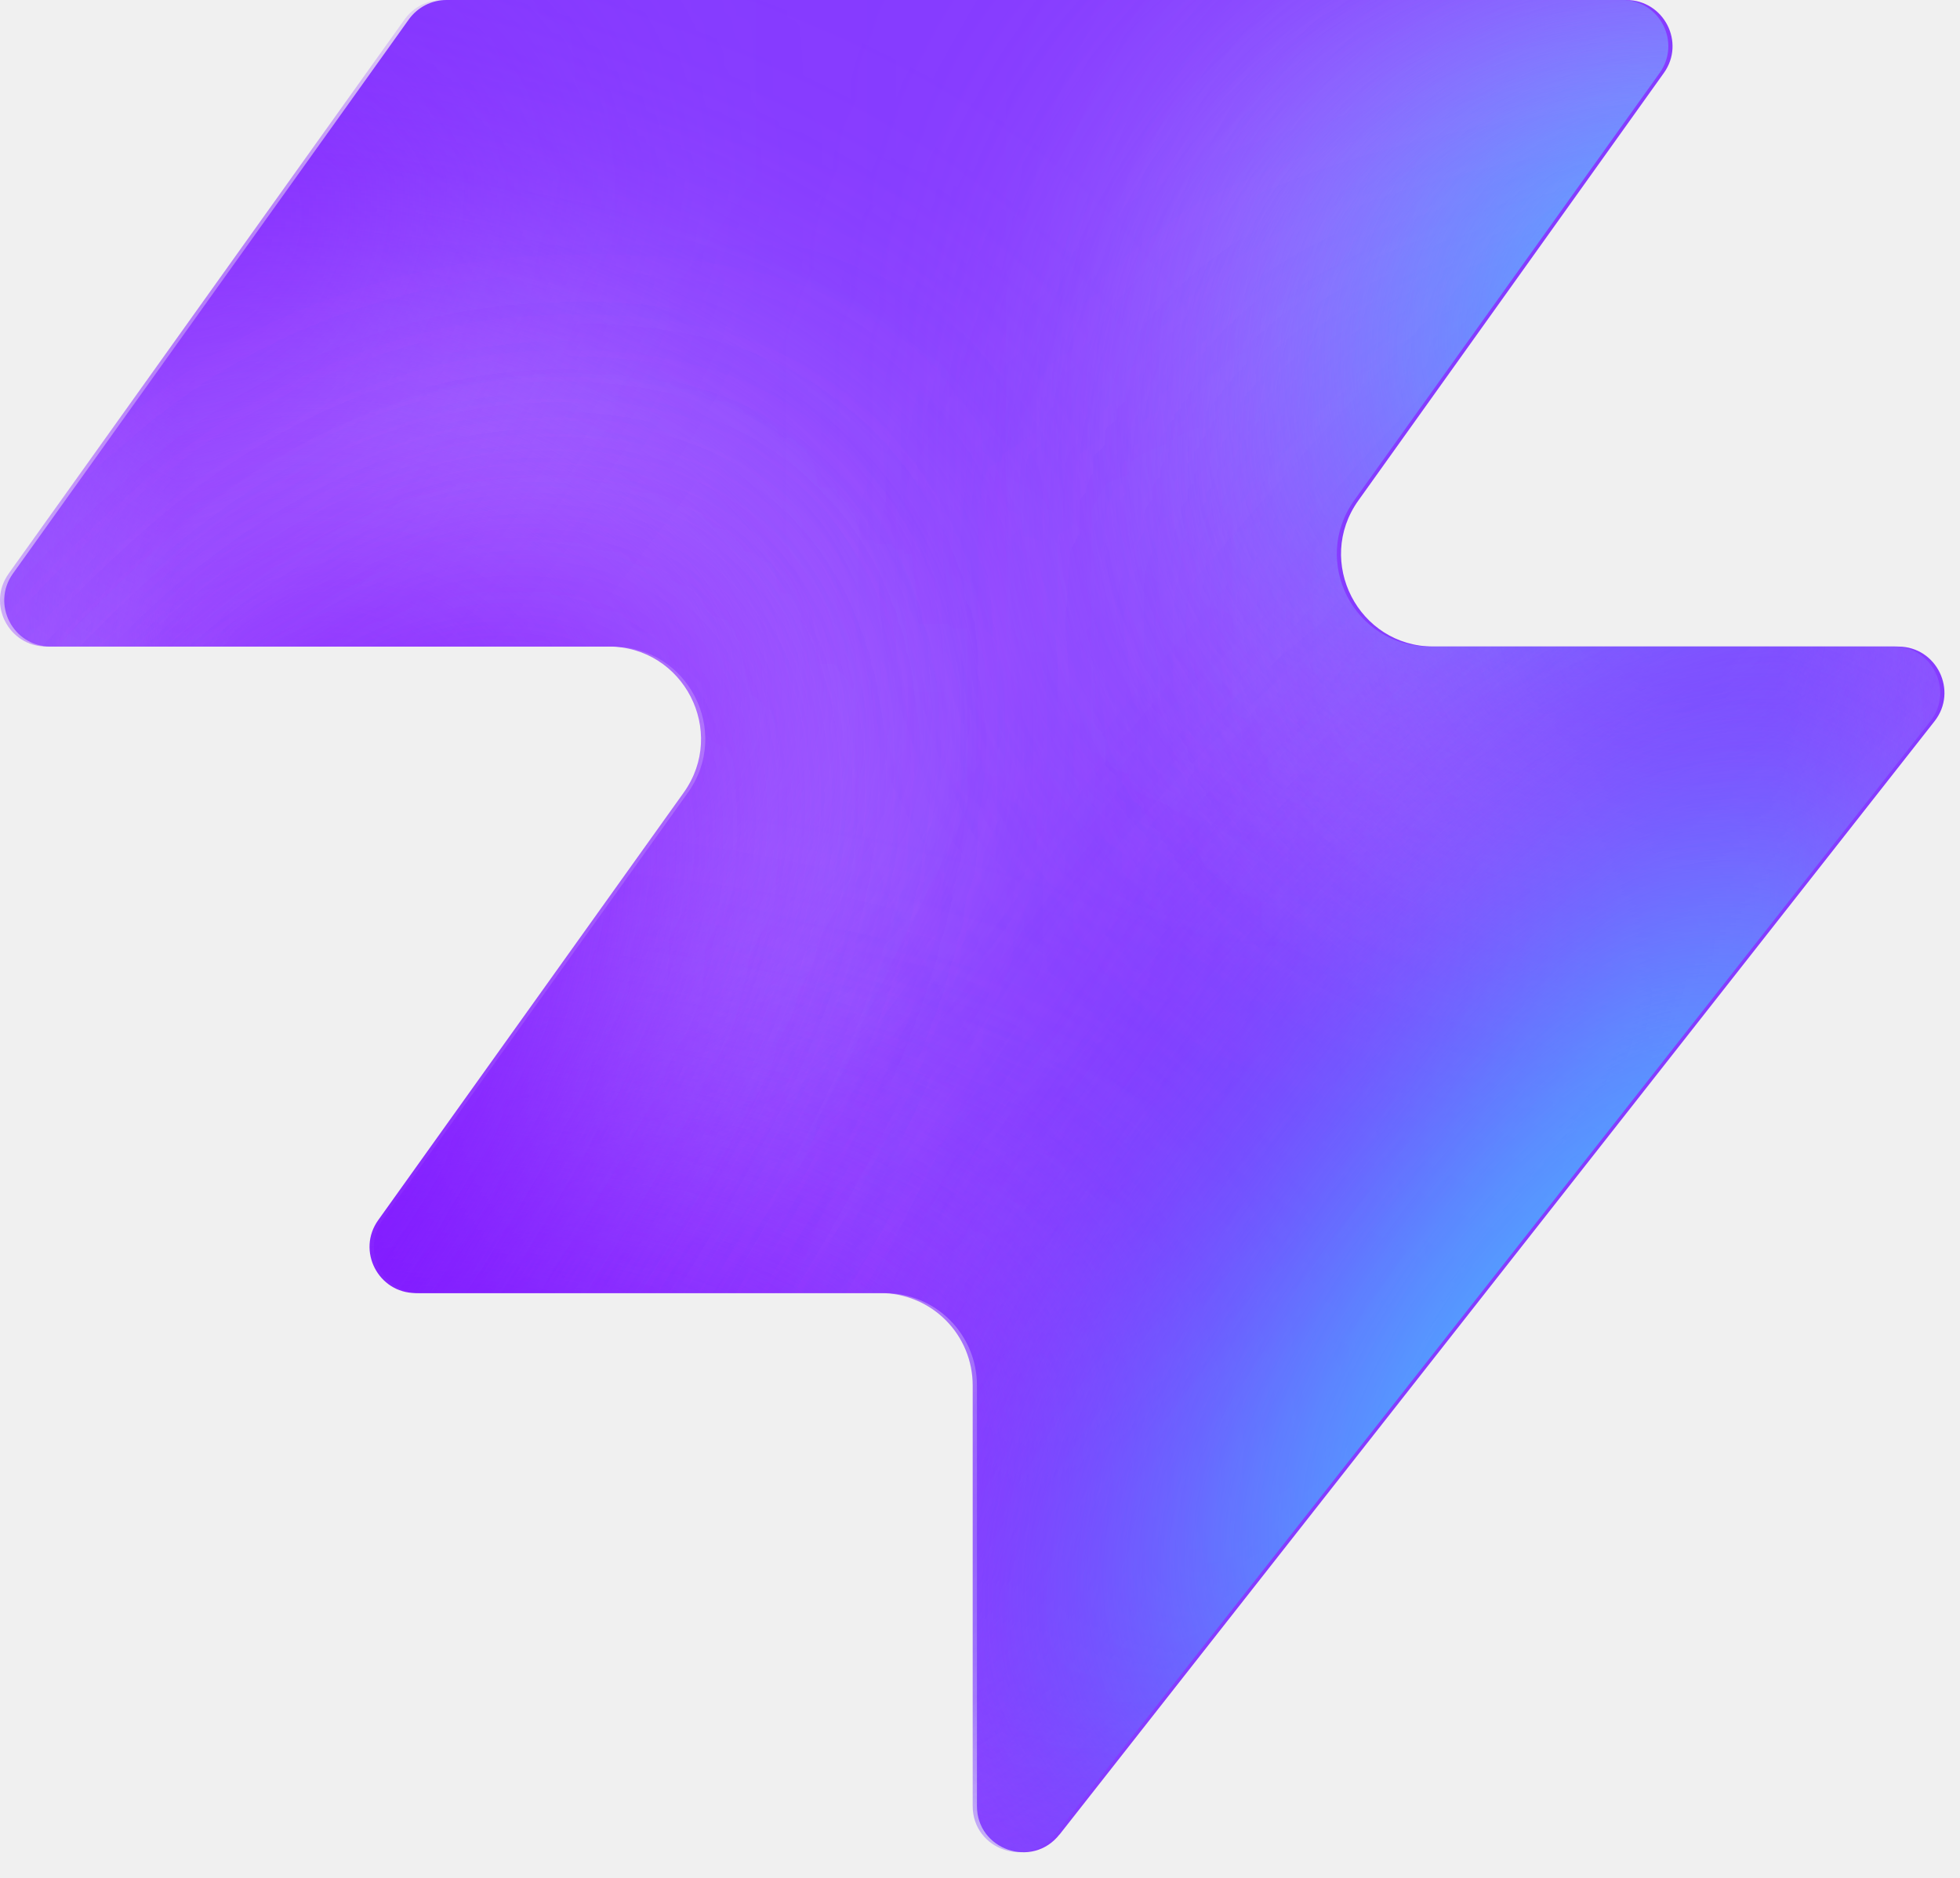
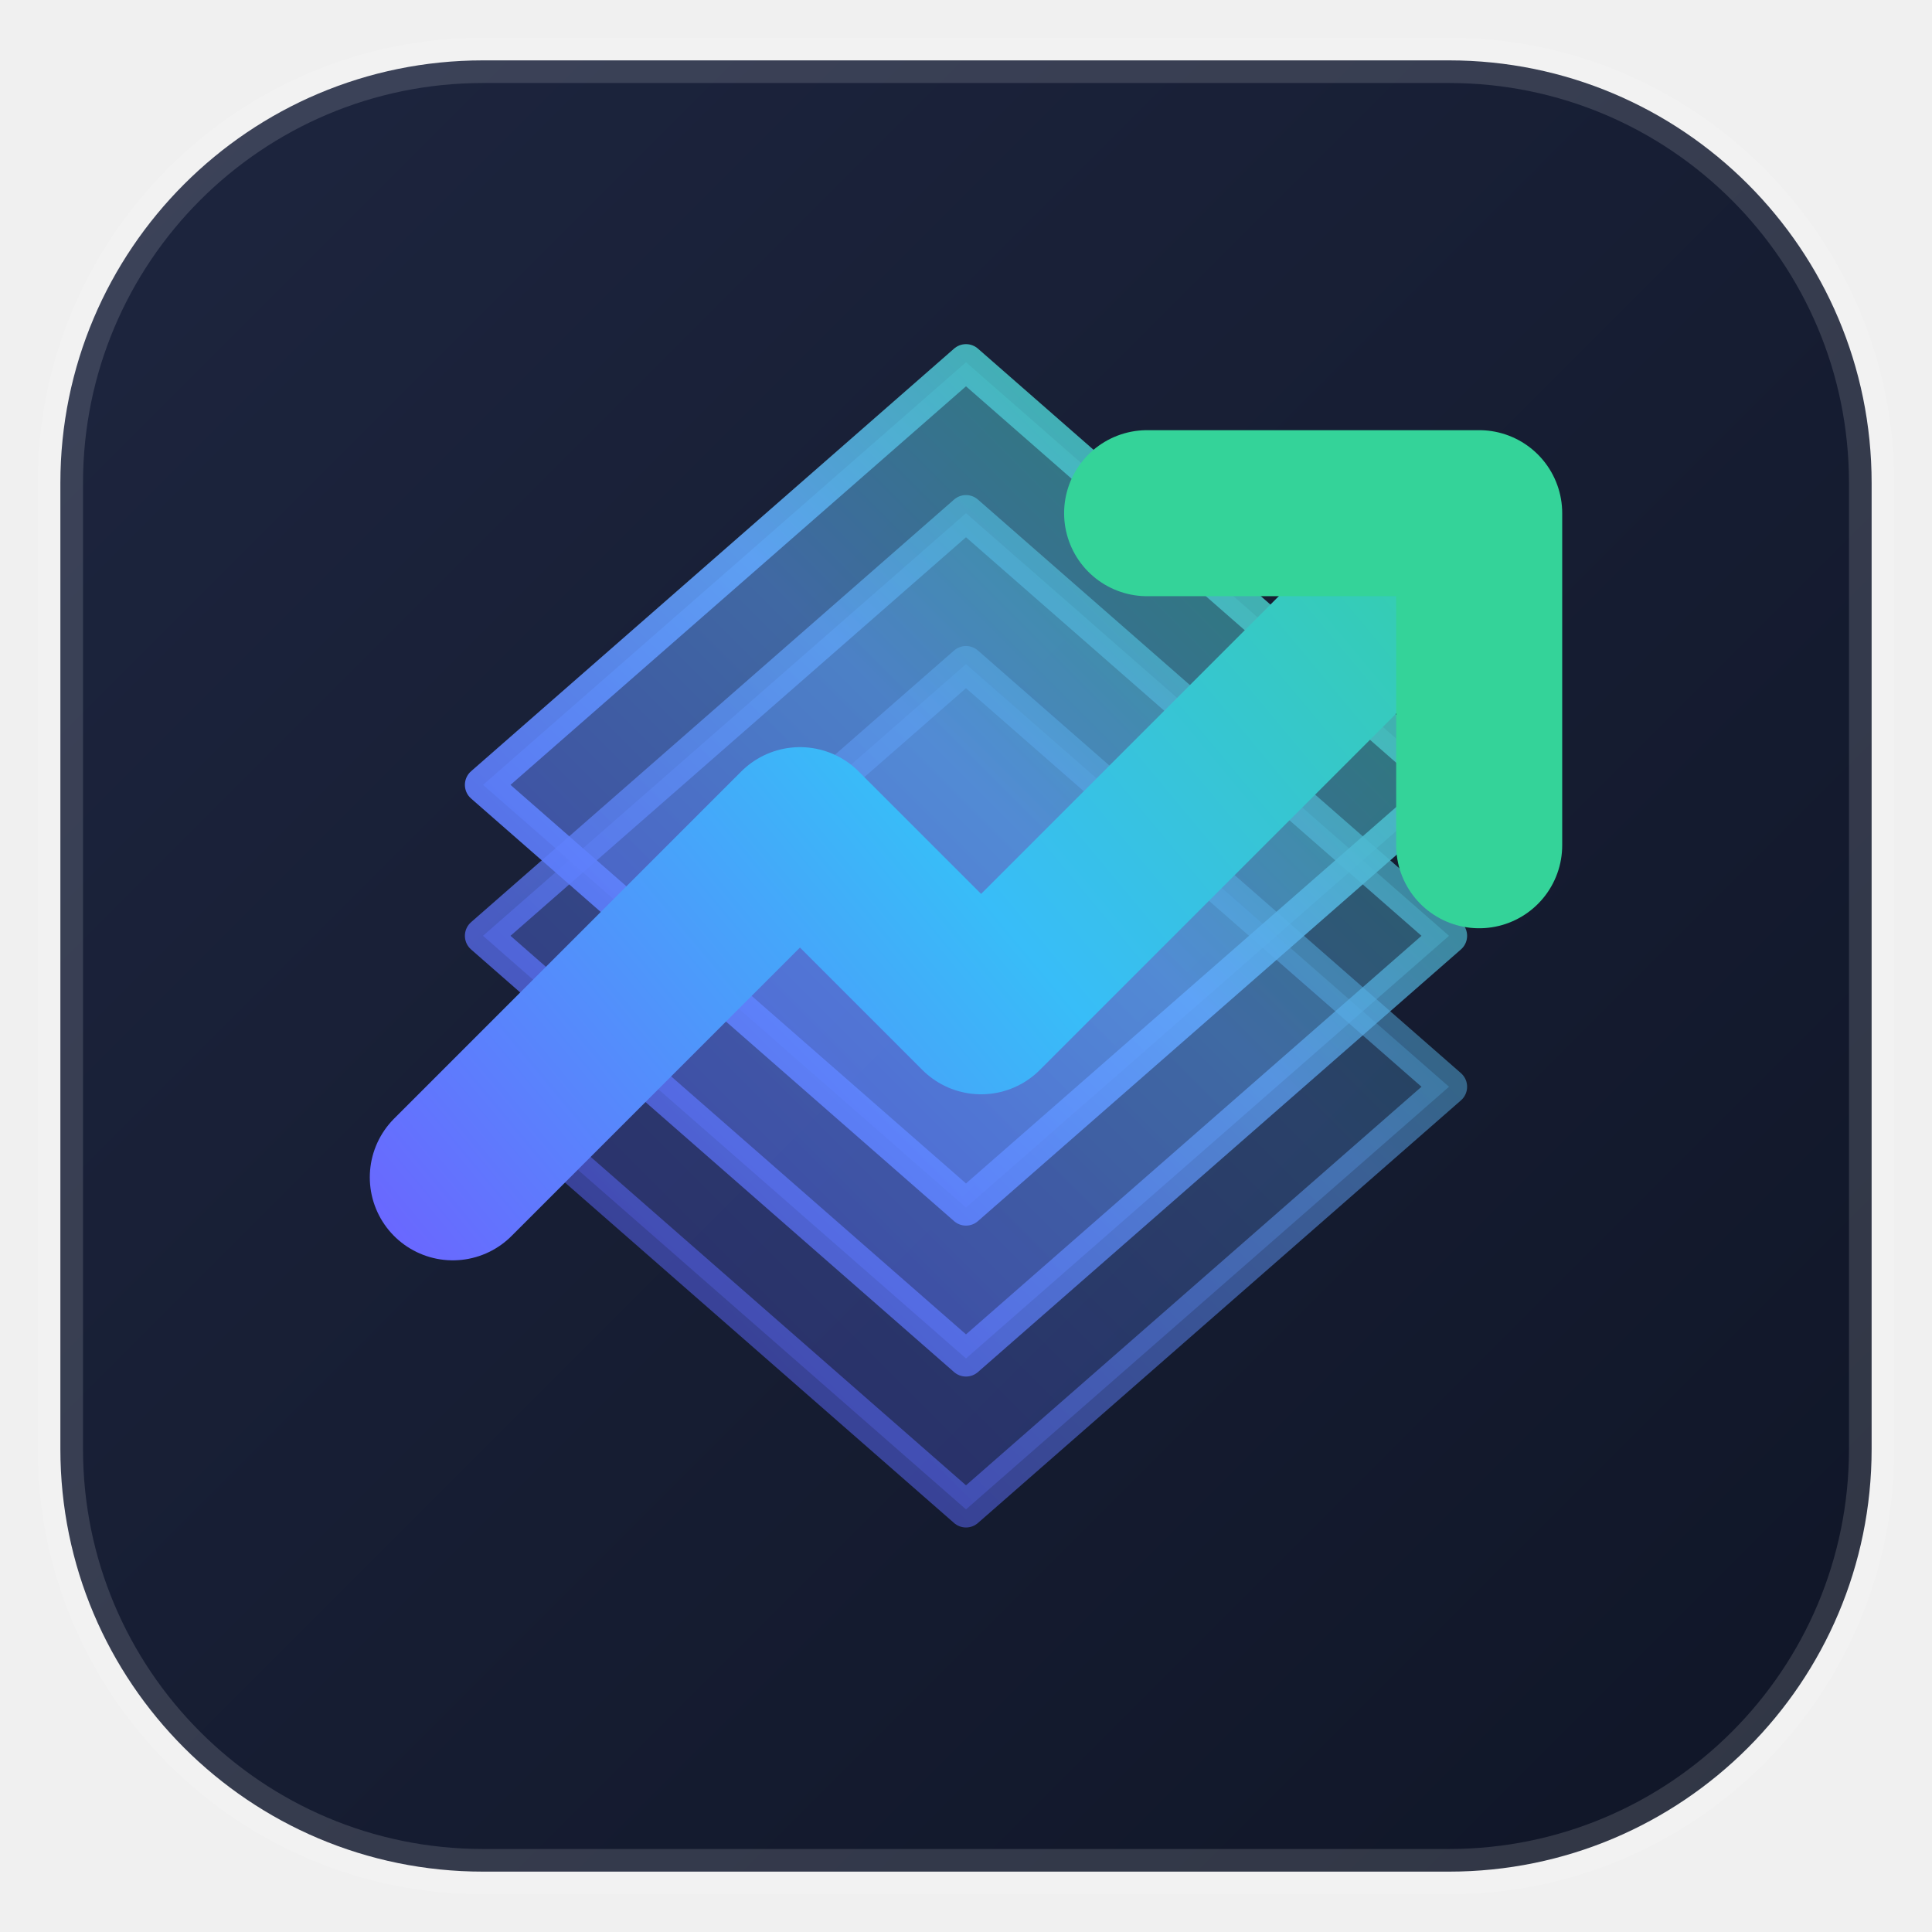
- <svg xmlns="http://www.w3.org/2000/svg" width="48" height="46" fill="none" viewBox="0 0 48 46">
-   <path fill="#863bff" d="M25.946 44.938c-.664.845-2.021.375-2.021-.698V33.937a2.26 2.26 0 0 0-2.262-2.262H10.287c-.92 0-1.456-1.04-.92-1.788l7.48-10.471c1.07-1.497 0-3.578-1.842-3.578H1.237c-.92 0-1.456-1.04-.92-1.788L10.013.474c.214-.297.556-.474.92-.474h28.894c.92 0 1.456 1.04.92 1.788l-7.48 10.471c-1.07 1.498 0 3.579 1.842 3.579h11.377c.943 0 1.473 1.088.89 1.83L25.947 44.94z" style="fill:#863bff;fill:color(display-p3 .525 .23 1);fill-opacity:1" />
-   <mask id="a" width="48" height="46" x="0" y="0" maskUnits="userSpaceOnUse" style="mask-type:alpha">
-     <path fill="#000" d="M25.842 44.938c-.664.844-2.021.375-2.021-.698V33.937a2.26 2.26 0 0 0-2.262-2.262H10.183c-.92 0-1.456-1.04-.92-1.788l7.48-10.471c1.07-1.498 0-3.579-1.842-3.579H1.133c-.92 0-1.456-1.04-.92-1.787L9.91.473c.214-.297.556-.474.92-.474h28.894c.92 0 1.456 1.04.92 1.788l-7.48 10.471c-1.07 1.498 0 3.578 1.842 3.578h11.377c.943 0 1.473 1.088.89 1.832L25.843 44.94z" style="fill:#000;fill-opacity:1" />
-   </mask>
-   <g mask="url(#a)">
-     <g filter="url(#b)">
-       <ellipse cx="5.508" cy="14.704" fill="#ede6ff" rx="5.508" ry="14.704" style="fill:#ede6ff;fill:color(display-p3 .927 .903 1);fill-opacity:1" transform="matrix(.00324 1 1 -.00324 -4.47 31.516)" />
-     </g>
-     <g filter="url(#c)">
-       <ellipse cx="10.399" cy="29.851" fill="#ede6ff" rx="10.399" ry="29.851" style="fill:#ede6ff;fill:color(display-p3 .927 .903 1);fill-opacity:1" transform="matrix(.00324 1 1 -.00324 -39.328 7.883)" />
-     </g>
-     <g filter="url(#d)">
-       <ellipse cx="5.508" cy="30.487" fill="#7e14ff" rx="5.508" ry="30.487" style="fill:#7e14ff;fill:color(display-p3 .492 .077 1);fill-opacity:1" transform="rotate(89.814 -25.913 -14.639)scale(1 -1)" />
-     </g>
-     <g filter="url(#e)">
-       <ellipse cx="5.508" cy="30.599" fill="#7e14ff" rx="5.508" ry="30.599" style="fill:#7e14ff;fill:color(display-p3 .492 .077 1);fill-opacity:1" transform="rotate(89.814 -32.644 -3.334)scale(1 -1)" />
-     </g>
-     <g filter="url(#f)">
-       <ellipse cx="5.508" cy="30.599" fill="#7e14ff" rx="5.508" ry="30.599" style="fill:#7e14ff;fill:color(display-p3 .492 .077 1);fill-opacity:1" transform="matrix(.00324 1 1 -.00324 -34.34 30.47)" />
-     </g>
-     <g filter="url(#g)">
-       <ellipse cx="14.072" cy="22.078" fill="#ede6ff" rx="14.072" ry="22.078" style="fill:#ede6ff;fill:color(display-p3 .927 .903 1);fill-opacity:1" transform="rotate(93.35 24.506 48.493)scale(-1 1)" />
-     </g>
-     <g filter="url(#h)">
-       <ellipse cx="3.47" cy="21.501" fill="#7e14ff" rx="3.47" ry="21.501" style="fill:#7e14ff;fill:color(display-p3 .492 .077 1);fill-opacity:1" transform="rotate(89.009 28.708 47.59)scale(-1 1)" />
-     </g>
-     <g filter="url(#i)">
-       <ellipse cx="3.47" cy="21.501" fill="#7e14ff" rx="3.47" ry="21.501" style="fill:#7e14ff;fill:color(display-p3 .492 .077 1);fill-opacity:1" transform="rotate(89.009 28.708 47.59)scale(-1 1)" />
-     </g>
-     <g filter="url(#j)">
-       <ellipse cx=".387" cy="8.972" fill="#7e14ff" rx="4.407" ry="29.108" style="fill:#7e14ff;fill:color(display-p3 .492 .077 1);fill-opacity:1" transform="rotate(39.51 .387 8.972)" />
-     </g>
-     <g filter="url(#k)">
-       <ellipse cx="47.523" cy="-6.092" fill="#7e14ff" rx="4.407" ry="29.108" style="fill:#7e14ff;fill:color(display-p3 .492 .077 1);fill-opacity:1" transform="rotate(37.892 47.523 -6.092)" />
-     </g>
-     <g filter="url(#l)">
-       <ellipse cx="41.412" cy="6.333" fill="#47bfff" rx="5.971" ry="9.665" style="fill:#47bfff;fill:color(display-p3 .28 .748 1);fill-opacity:1" transform="rotate(37.892 41.412 6.333)" />
-     </g>
-     <g filter="url(#m)">
-       <ellipse cx="-1.879" cy="38.332" fill="#7e14ff" rx="4.407" ry="29.108" style="fill:#7e14ff;fill:color(display-p3 .492 .077 1);fill-opacity:1" transform="rotate(37.892 -1.88 38.332)" />
-     </g>
-     <g filter="url(#n)">
-       <ellipse cx="-1.879" cy="38.332" fill="#7e14ff" rx="4.407" ry="29.108" style="fill:#7e14ff;fill:color(display-p3 .492 .077 1);fill-opacity:1" transform="rotate(37.892 -1.88 38.332)" />
-     </g>
-     <g filter="url(#o)">
-       <ellipse cx="35.651" cy="29.907" fill="#7e14ff" rx="4.407" ry="29.108" style="fill:#7e14ff;fill:color(display-p3 .492 .077 1);fill-opacity:1" transform="rotate(37.892 35.651 29.907)" />
-     </g>
-     <g filter="url(#p)">
-       <ellipse cx="38.418" cy="32.4" fill="#47bfff" rx="5.971" ry="15.297" style="fill:#47bfff;fill:color(display-p3 .28 .748 1);fill-opacity:1" transform="rotate(37.892 38.418 32.4)" />
-     </g>
-   </g>
+ <svg xmlns="http://www.w3.org/2000/svg" viewBox="0 0 64 64" fill="none">
  <defs>
-     <filter id="b" width="60.045" height="41.654" x="-19.77" y="16.149" color-interpolation-filters="sRGB" filterUnits="userSpaceOnUse">
-       <feFlood flood-opacity="0" result="BackgroundImageFix" />
-       <feBlend in="SourceGraphic" in2="BackgroundImageFix" result="shape" />
-       <feGaussianBlur result="effect1_foregroundBlur_2002_17158" stdDeviation="7.659" />
-     </filter>
-     <filter id="c" width="90.34" height="51.437" x="-54.613" y="-7.533" color-interpolation-filters="sRGB" filterUnits="userSpaceOnUse">
-       <feFlood flood-opacity="0" result="BackgroundImageFix" />
-       <feBlend in="SourceGraphic" in2="BackgroundImageFix" result="shape" />
-       <feGaussianBlur result="effect1_foregroundBlur_2002_17158" stdDeviation="7.659" />
-     </filter>
-     <filter id="d" width="79.355" height="29.4" x="-49.64" y="2.03" color-interpolation-filters="sRGB" filterUnits="userSpaceOnUse">
-       <feFlood flood-opacity="0" result="BackgroundImageFix" />
-       <feBlend in="SourceGraphic" in2="BackgroundImageFix" result="shape" />
-       <feGaussianBlur result="effect1_foregroundBlur_2002_17158" stdDeviation="4.596" />
-     </filter>
-     <filter id="e" width="79.579" height="29.4" x="-45.045" y="20.029" color-interpolation-filters="sRGB" filterUnits="userSpaceOnUse">
-       <feFlood flood-opacity="0" result="BackgroundImageFix" />
-       <feBlend in="SourceGraphic" in2="BackgroundImageFix" result="shape" />
-       <feGaussianBlur result="effect1_foregroundBlur_2002_17158" stdDeviation="4.596" />
-     </filter>
-     <filter id="f" width="79.579" height="29.4" x="-43.513" y="21.178" color-interpolation-filters="sRGB" filterUnits="userSpaceOnUse">
-       <feFlood flood-opacity="0" result="BackgroundImageFix" />
-       <feBlend in="SourceGraphic" in2="BackgroundImageFix" result="shape" />
-       <feGaussianBlur result="effect1_foregroundBlur_2002_17158" stdDeviation="4.596" />
-     </filter>
-     <filter id="g" width="74.749" height="58.852" x="15.756" y="-17.901" color-interpolation-filters="sRGB" filterUnits="userSpaceOnUse">
-       <feFlood flood-opacity="0" result="BackgroundImageFix" />
-       <feBlend in="SourceGraphic" in2="BackgroundImageFix" result="shape" />
-       <feGaussianBlur result="effect1_foregroundBlur_2002_17158" stdDeviation="7.659" />
-     </filter>
-     <filter id="h" width="61.377" height="25.362" x="23.548" y="2.284" color-interpolation-filters="sRGB" filterUnits="userSpaceOnUse">
-       <feFlood flood-opacity="0" result="BackgroundImageFix" />
-       <feBlend in="SourceGraphic" in2="BackgroundImageFix" result="shape" />
-       <feGaussianBlur result="effect1_foregroundBlur_2002_17158" stdDeviation="4.596" />
-     </filter>
-     <filter id="i" width="61.377" height="25.362" x="23.548" y="2.284" color-interpolation-filters="sRGB" filterUnits="userSpaceOnUse">
-       <feFlood flood-opacity="0" result="BackgroundImageFix" />
-       <feBlend in="SourceGraphic" in2="BackgroundImageFix" result="shape" />
-       <feGaussianBlur result="effect1_foregroundBlur_2002_17158" stdDeviation="4.596" />
-     </filter>
-     <filter id="j" width="56.045" height="63.649" x="-27.636" y="-22.853" color-interpolation-filters="sRGB" filterUnits="userSpaceOnUse">
-       <feFlood flood-opacity="0" result="BackgroundImageFix" />
-       <feBlend in="SourceGraphic" in2="BackgroundImageFix" result="shape" />
-       <feGaussianBlur result="effect1_foregroundBlur_2002_17158" stdDeviation="4.596" />
-     </filter>
-     <filter id="k" width="54.814" height="64.646" x="20.116" y="-38.415" color-interpolation-filters="sRGB" filterUnits="userSpaceOnUse">
-       <feFlood flood-opacity="0" result="BackgroundImageFix" />
-       <feBlend in="SourceGraphic" in2="BackgroundImageFix" result="shape" />
-       <feGaussianBlur result="effect1_foregroundBlur_2002_17158" stdDeviation="4.596" />
-     </filter>
-     <filter id="l" width="33.541" height="35.313" x="24.641" y="-11.323" color-interpolation-filters="sRGB" filterUnits="userSpaceOnUse">
-       <feFlood flood-opacity="0" result="BackgroundImageFix" />
-       <feBlend in="SourceGraphic" in2="BackgroundImageFix" result="shape" />
-       <feGaussianBlur result="effect1_foregroundBlur_2002_17158" stdDeviation="4.596" />
-     </filter>
-     <filter id="m" width="54.814" height="64.646" x="-29.286" y="6.009" color-interpolation-filters="sRGB" filterUnits="userSpaceOnUse">
-       <feFlood flood-opacity="0" result="BackgroundImageFix" />
-       <feBlend in="SourceGraphic" in2="BackgroundImageFix" result="shape" />
-       <feGaussianBlur result="effect1_foregroundBlur_2002_17158" stdDeviation="4.596" />
-     </filter>
-     <filter id="n" width="54.814" height="64.646" x="-29.286" y="6.009" color-interpolation-filters="sRGB" filterUnits="userSpaceOnUse">
-       <feFlood flood-opacity="0" result="BackgroundImageFix" />
-       <feBlend in="SourceGraphic" in2="BackgroundImageFix" result="shape" />
-       <feGaussianBlur result="effect1_foregroundBlur_2002_17158" stdDeviation="4.596" />
-     </filter>
-     <filter id="o" width="54.814" height="64.646" x="8.244" y="-2.416" color-interpolation-filters="sRGB" filterUnits="userSpaceOnUse">
-       <feFlood flood-opacity="0" result="BackgroundImageFix" />
-       <feBlend in="SourceGraphic" in2="BackgroundImageFix" result="shape" />
-       <feGaussianBlur result="effect1_foregroundBlur_2002_17158" stdDeviation="4.596" />
-     </filter>
-     <filter id="p" width="39.409" height="43.623" x="18.713" y="10.588" color-interpolation-filters="sRGB" filterUnits="userSpaceOnUse">
-       <feFlood flood-opacity="0" result="BackgroundImageFix" />
-       <feBlend in="SourceGraphic" in2="BackgroundImageFix" result="shape" />
-       <feGaussianBlur result="effect1_foregroundBlur_2002_17158" stdDeviation="4.596" />
-     </filter>
+     <linearGradient id="bg" x1="0" y1="0" x2="64" y2="64" gradientUnits="userSpaceOnUse">
+       <stop offset="0%" stop-color="#1e2640" />
+       <stop offset="100%" stop-color="#0f1526" />
+     </linearGradient>
+     <linearGradient id="folio" x1="16" y1="48" x2="48" y2="16" gradientUnits="userSpaceOnUse">
+       <stop offset="0%" stop-color="#5b4bff" />
+       <stop offset="60%" stop-color="#60a5fa" />
+       <stop offset="100%" stop-color="#34d399" />
+     </linearGradient>
+     <linearGradient id="arrow" x1="14" y1="44" x2="50" y2="14" gradientUnits="userSpaceOnUse">
+       <stop offset="0%" stop-color="#6c63ff" />
+       <stop offset="50%" stop-color="#38bdf8" />
+       <stop offset="100%" stop-color="#34d399" />
+     </linearGradient>
  </defs>
+   <rect x="2" y="2" width="60" height="60" rx="14" fill="url(#bg)" stroke="#ffffff" stroke-opacity="0.14" stroke-width="1.5" />
+   <path d="M32 22L48 36L32 50L16 36Z" fill="url(#folio)" fill-opacity="0.28" stroke="url(#folio)" stroke-opacity="0.5" stroke-width="1.2" stroke-linejoin="round" />
+   <path d="M32 17L48 31L32 45L16 31Z" fill="url(#folio)" fill-opacity="0.4" stroke="url(#folio)" stroke-opacity="0.7" stroke-width="1.2" stroke-linejoin="round" />
+   <path d="M32 12L48 26L32 40L16 26Z" fill="url(#folio)" fill-opacity="0.55" stroke="url(#folio)" stroke-opacity="0.9" stroke-width="1.2" stroke-linejoin="round" />
+   <path d="M15 39L26.5 27.5L32.5 33.5L47 19" stroke="url(#arrow)" stroke-width="5.5" stroke-linecap="round" stroke-linejoin="round" />
+   <path d="M38 17H49V28" stroke="#34d399" stroke-width="5.5" stroke-linecap="round" stroke-linejoin="round" />
</svg>
